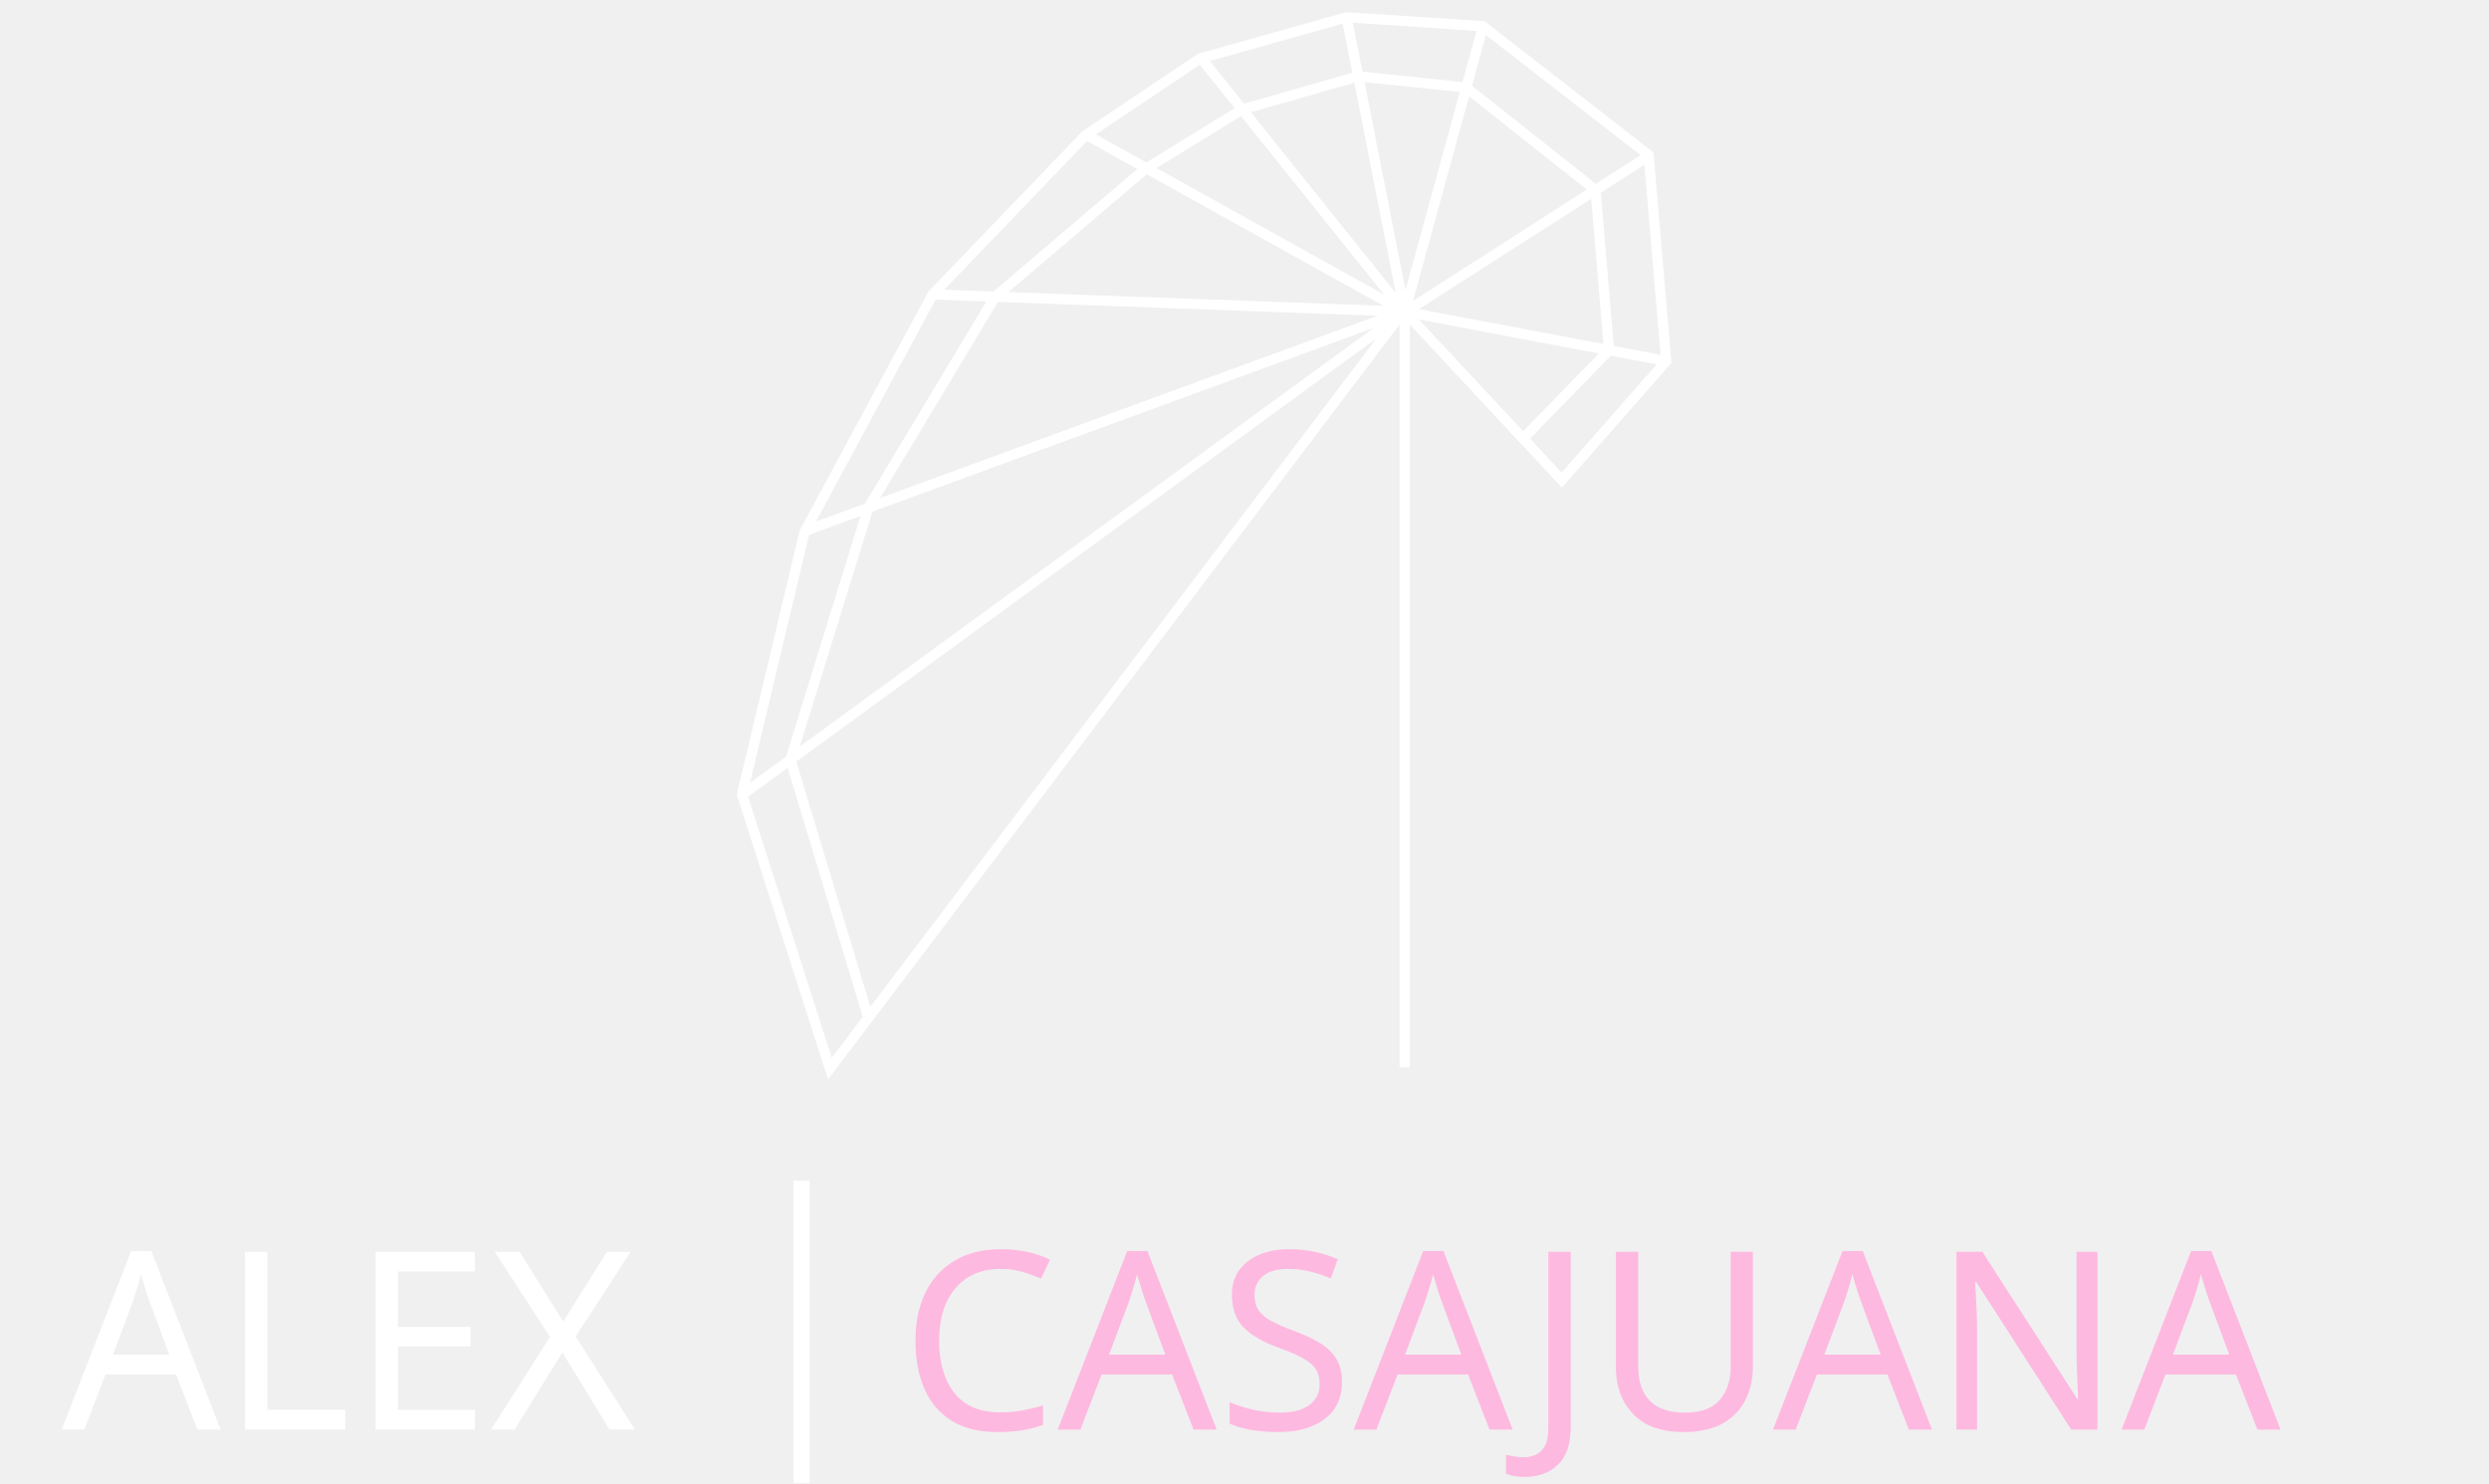
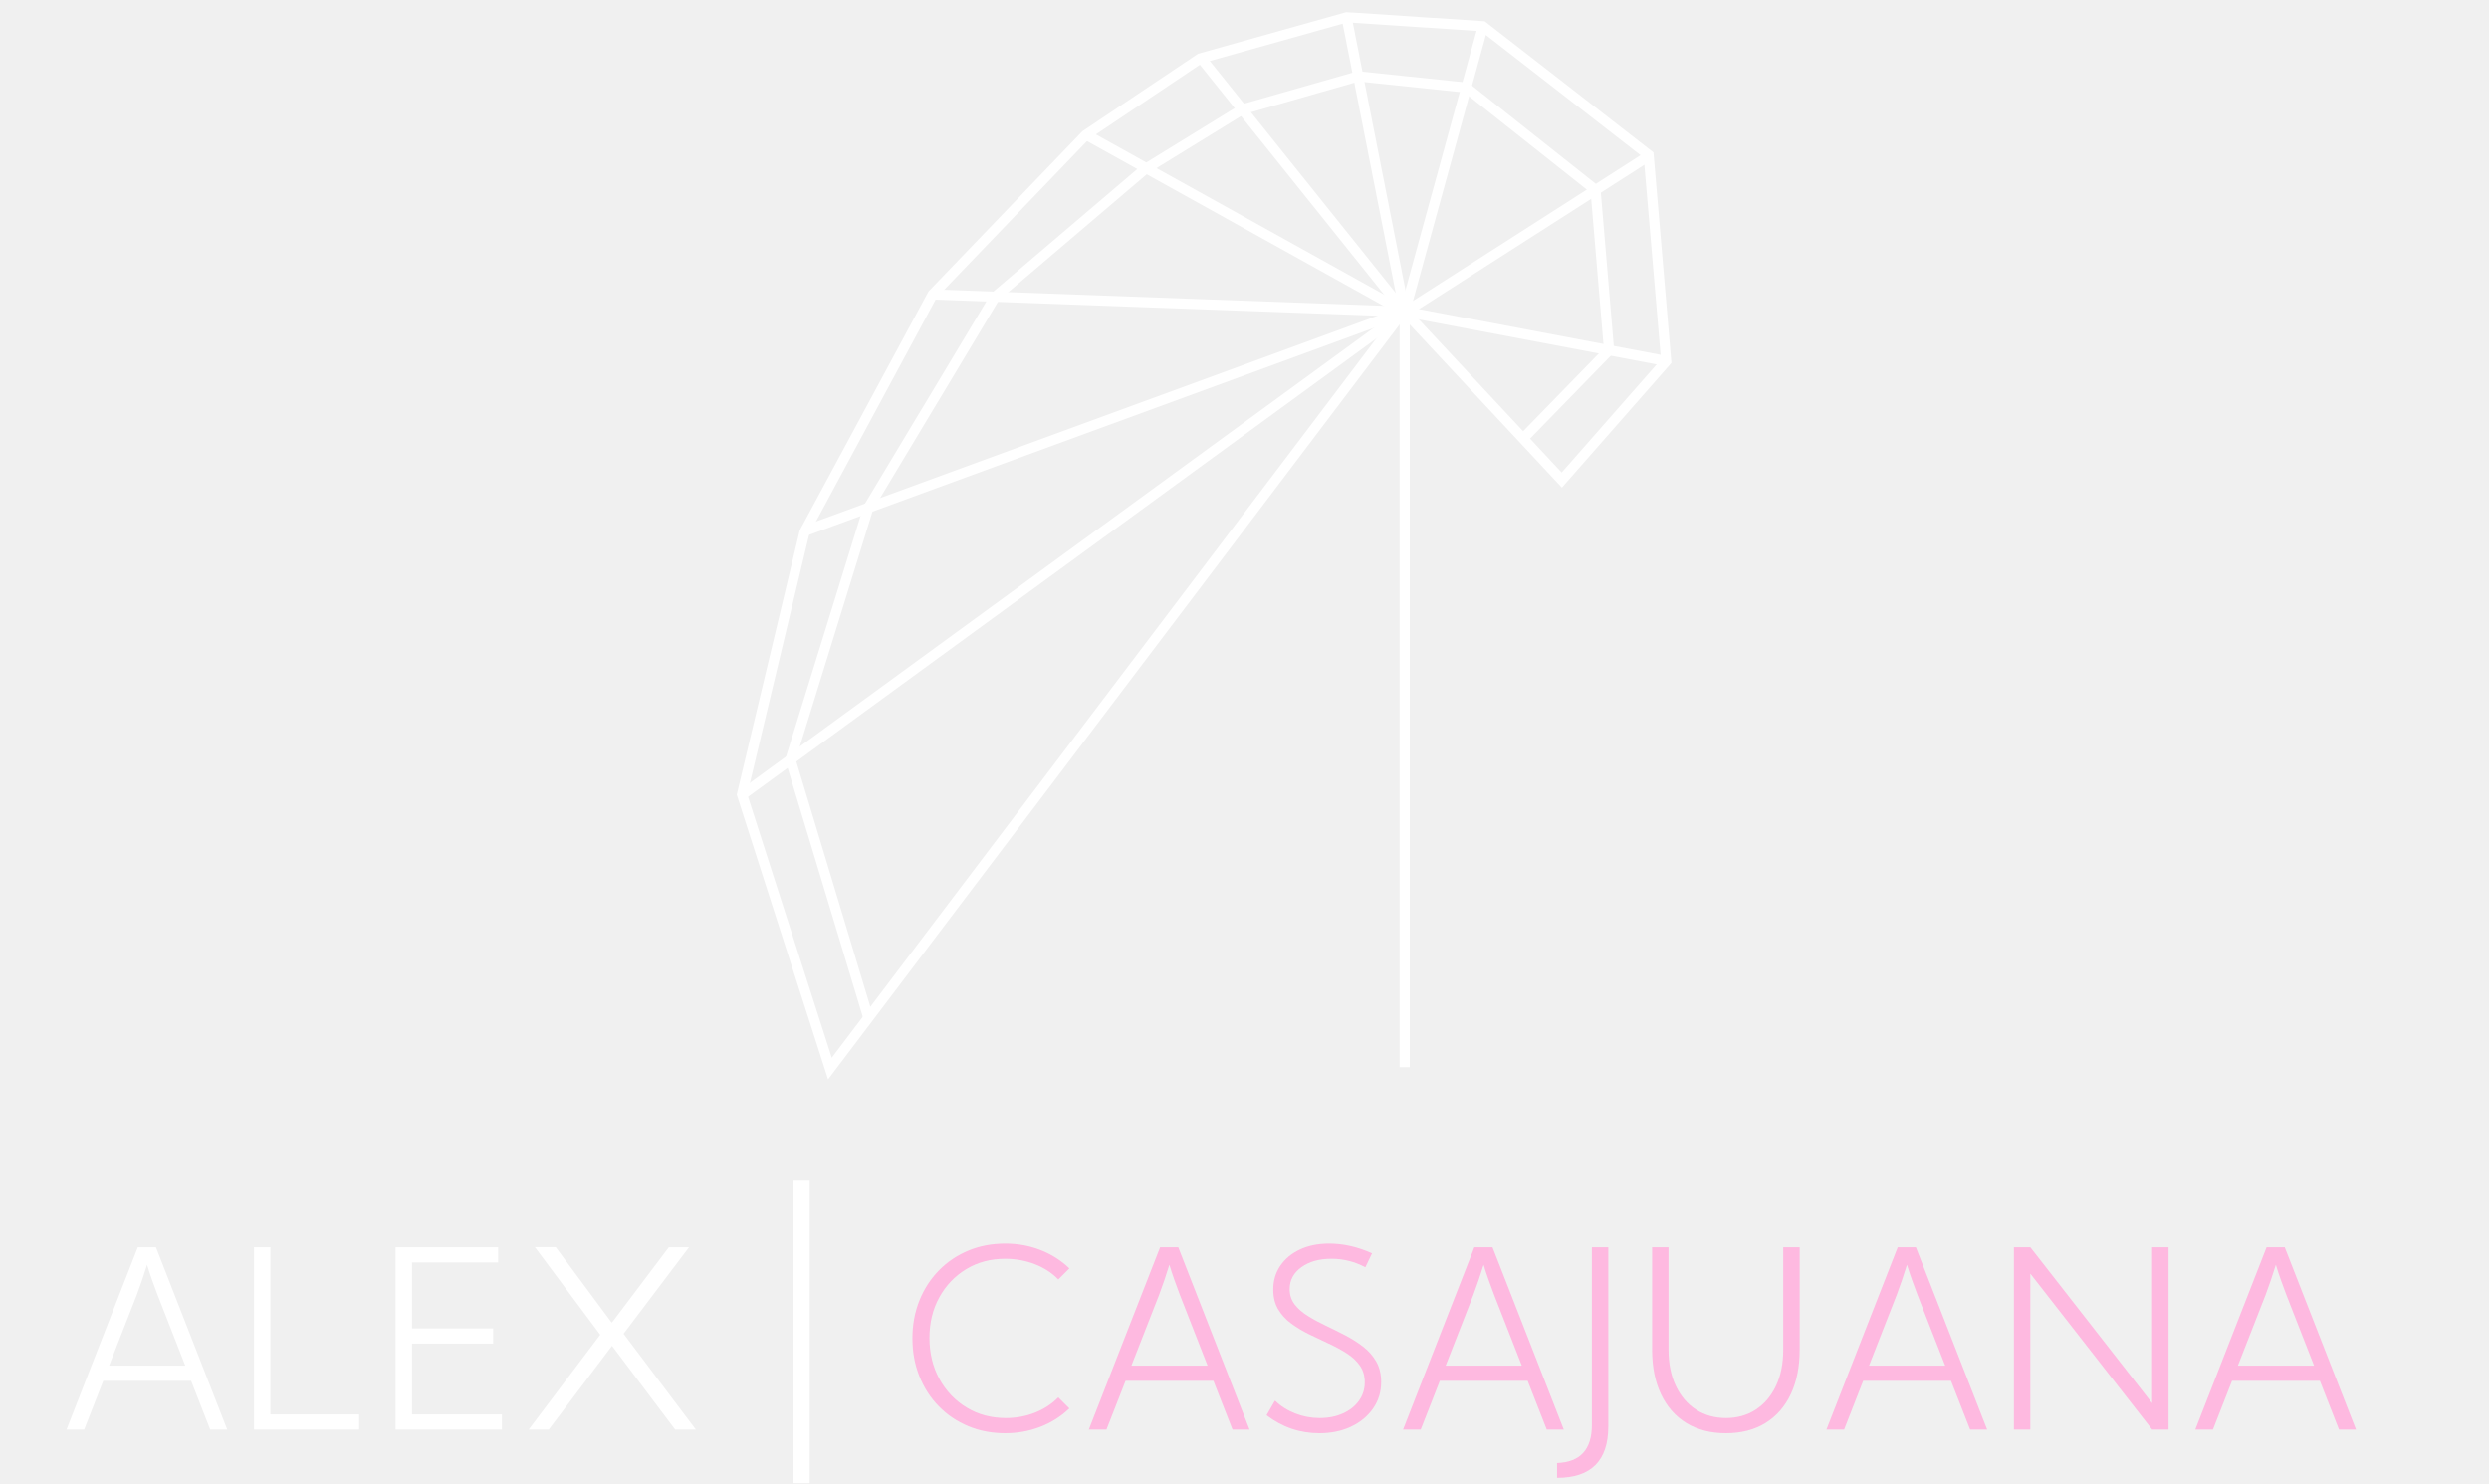
<svg xmlns="http://www.w3.org/2000/svg" version="1.1" id="Layer_1" x="0px" y="0px" width="614.377px" height="366.193px" viewBox="0 0 614.377 366.193" enable-background="new 0 0 614.377 366.193" xml:space="preserve">
  <g>
-     <text transform="matrix(1 0 0 1 15.219 352.9797)" enable-background="new    ">
-       <tspan x="0" y="0" fill="#FFFFFF" font-family="'KumbhSans-Light'" font-size="61.5">ALEX</tspan>
-       <tspan x="158.044" y="0" fill="#50007E" font-family="'KumbhSans-Light'" font-size="61.5">   </tspan>
-     </text>
+     <g enable-background="new    ">
+       <path fill="#FFFFFF" d="M16.42,352.979l17.597-45.044h4.474l17.598,45.044h-4.204l-4.715-12.042H25.489l-4.714,12.042H16.42z     M33.777,319.677l-6.847,17.508h18.798l-6.847-17.508c-0.401-1.061-0.831-2.231-1.291-3.514c-0.461-1.28-0.891-2.582-1.292-3.903    c-0.38,1.241-0.796,2.522-1.246,3.844C34.603,317.425,34.177,318.616,33.777,319.677z" />
+       <path fill="#FFFFFF" d="M88.641,352.979H62.696v-45.044h4.054v41.29h21.892V352.979z" />
+       <path fill="#FFFFFF" d="M97.65,307.935h25.314v3.754h-21.261v16.306h20.03v3.754h-20.03v17.477h22.192v3.754H97.65V307.935z" />
+       <path fill="#FFFFFF" d="M135.456,352.979h-4.955l17.657-23.423l-16.125-21.651h5.135l13.813,18.648l0.3-0.301l13.813-18.317h4.985    l-16.156,21.381l17.837,23.663h-5.105l-15.585-20.69L135.456,352.979z" />
+     </g>
+     <g enable-background="new    ">
+ 	</g>
  </g>
  <line fill="none" stroke="#FFFFFF" stroke-width="4" stroke-miterlimit="10" x1="197.857" y1="366.194" x2="197.857" y2="291.526" />
  <line fill="none" stroke="#FFFFFF" stroke-width="2.5" stroke-miterlimit="10" x1="346.732" y1="263.51" x2="346.732" y2="76.95" />
-   <polyline fill="none" stroke="#FFFFFF" stroke-width="2.5" stroke-miterlimit="10" points="346.732,76.95 385.505,118.533   411.282,89.187 406.939,38.282 366.015,6.476 332.427,4.263 296.248,14.428 267.995,33.363 230.206,72.711 198.589,131.362   183.153,196.162 204.855,263.85 346.618,76.541 " />
+   <polyline fill="none" stroke="#FFFFFF" stroke-width="2.5" stroke-miterlimit="10" points="346.732,76.95 385.505,118.533   411.281,89.187 406.939,38.282 366.015,6.476 332.427,4.263 296.248,14.427 267.995,33.363 230.206,72.711 198.589,131.362   183.153,196.162 204.855,263.85 346.617,76.541 " />
  <line fill="none" stroke="#FFFFFF" stroke-width="2.5" stroke-miterlimit="10" x1="346.812" y1="76.95" x2="411.488" y2="89.187" />
  <line fill="none" stroke="#FFFFFF" stroke-width="2.5" stroke-miterlimit="10" x1="406.939" y1="38.528" x2="346.812" y2="77.037" />
  <line fill="none" stroke="#FFFFFF" stroke-width="2.5" stroke-miterlimit="10" x1="346.732" y1="77.037" x2="366.015" y2="6.681" />
  <line fill="none" stroke="#FFFFFF" stroke-width="2.5" stroke-miterlimit="10" x1="346.689" y1="76.891" x2="332.427" y2="4.469" />
-   <line fill="none" stroke="#FFFFFF" stroke-width="2.5" stroke-miterlimit="10" x1="346.689" y1="77.037" x2="296.522" y2="14.428" />
+   <line fill="none" stroke="#FFFFFF" stroke-width="2.5" stroke-miterlimit="10" x1="346.689" y1="77.037" x2="296.522" y2="14.427" />
  <line fill="none" stroke="#FFFFFF" stroke-width="2.5" stroke-miterlimit="10" x1="346.812" y1="77.037" x2="268.241" y2="33.363" />
-   <line fill="none" stroke="#FFFFFF" stroke-width="2.5" stroke-miterlimit="10" x1="346.618" y1="76.95" x2="230.492" y2="72.711" />
+   <line fill="none" stroke="#FFFFFF" stroke-width="2.5" stroke-miterlimit="10" x1="346.617" y1="76.95" x2="230.492" y2="72.711" />
  <line fill="none" stroke="#FFFFFF" stroke-width="2.5" stroke-miterlimit="10" x1="346.572" y1="76.891" x2="198.646" y2="131.116" />
  <line fill="none" stroke="#FFFFFF" stroke-width="2.5" stroke-miterlimit="10" x1="346.572" y1="77.037" x2="183.317" y2="196.162" />
-   <polyline fill="none" stroke="#FFFFFF" stroke-width="2.5" stroke-miterlimit="10" points="214.347,251.321 195.109,187.557   214.347,125.361 245.634,73.263 282.507,41.859 306.616,27.026 335.259,18.847 361.921,21.625 393.837,46.921 397.175,86.479   375.941,108.289 " />
+   <polyline fill="none" stroke="#FFFFFF" stroke-width="2.5" stroke-miterlimit="10" points="214.347,251.321 195.109,187.557   214.347,125.361 245.634,73.263 282.507,41.859 306.615,27.026 335.259,18.847 361.921,21.625 393.837,46.921 397.175,86.479   375.941,108.289 " />
  <g id="Layer_2">
</g>
  <g>
-     <text transform="matrix(1 0 0 1 222.219 352.9797)" enable-background="new    ">
-       <tspan x="0" y="0" fill="#FEB9E0" font-family="'KumbhSans-Light'" font-size="61.5">CASAJUANA</tspan>
-       <tspan x="360.532" y="0" fill="#50007E" font-family="'KumbhSans-Light'" font-size="61.5">   </tspan>
-     </text>
+     <g enable-background="new    ">
+       <path fill="#FEB9E0" d="M261.227,345.021l2.733,2.733c-2.062,1.981-4.455,3.498-7.177,4.549s-5.605,1.576-8.648,1.576    c-3.303,0-6.346-0.58-9.129-1.741s-5.205-2.798-7.267-4.91c-2.063-2.111-3.664-4.594-4.805-7.447    c-1.142-2.853-1.712-5.96-1.712-9.323s0.57-6.472,1.712-9.324c1.141-2.854,2.742-5.335,4.805-7.447    c2.062-2.112,4.484-3.749,7.267-4.91s5.826-1.742,9.129-1.742c3.063,0,5.951,0.526,8.664,1.577c2.712,1.051,5.1,2.567,7.162,4.55    l-2.733,2.732c-1.562-1.622-3.494-2.878-5.795-3.769c-2.302-0.891-4.745-1.337-7.327-1.337c-3.584,0-6.782,0.852-9.594,2.553    c-2.813,1.702-5.03,4.023-6.651,6.967c-1.622,2.943-2.433,6.286-2.433,10.029c0,3.784,0.821,7.168,2.462,10.15    c1.641,2.983,3.884,5.335,6.727,7.057c2.842,1.723,6.066,2.583,9.669,2.583c2.542,0,4.94-0.445,7.192-1.337    C257.729,347.899,259.645,346.643,261.227,345.021z" />
+       <path fill="#FEB9E0" d="M268.764,352.979l17.597-45.044h4.474l17.597,45.044h-4.204l-4.715-12.042h-21.681l-4.714,12.042H268.764z     M286.121,319.677l-6.847,17.508h18.798l-6.847-17.508c-0.401-1.061-0.831-2.231-1.291-3.514c-0.461-1.28-0.891-2.582-1.292-3.903    c-0.38,1.241-0.796,2.522-1.246,3.844C286.947,317.425,286.522,318.616,286.121,319.677z" />
+       <path fill="#FEB9E0" d="M312.637,349.436l2.072-3.604c1.421,1.361,3.093,2.417,5.015,3.168c1.922,0.75,3.924,1.126,6.006,1.126    c2.162,0,4.084-0.38,5.766-1.142c1.682-0.761,2.998-1.807,3.949-3.138c0.95-1.331,1.426-2.848,1.426-4.55    c0-1.602-0.405-2.978-1.216-4.129c-0.812-1.15-1.892-2.157-3.243-3.018s-2.828-1.662-4.43-2.402s-3.203-1.502-4.805-2.282    c-1.602-0.781-3.078-1.667-4.43-2.658c-1.351-0.99-2.432-2.166-3.242-3.528c-0.811-1.361-1.217-2.992-1.217-4.895    c0-2.223,0.586-4.189,1.757-5.9c1.171-1.712,2.793-3.049,4.864-4.01c2.072-0.961,4.47-1.441,7.192-1.441    c3.483,0,7.007,0.802,10.57,2.402l-1.651,3.454c-2.623-1.401-5.416-2.103-8.378-2.103c-3.023,0-5.495,0.696-7.417,2.087    c-1.922,1.392-2.883,3.188-2.883,5.391c0,1.462,0.404,2.723,1.216,3.784c0.811,1.061,1.892,2.012,3.243,2.853    s2.827,1.642,4.43,2.402c1.602,0.761,3.202,1.557,4.805,2.387c1.602,0.831,3.078,1.768,4.429,2.808    c1.352,1.042,2.433,2.272,3.243,3.694s1.217,3.104,1.217,5.045c0,2.422-0.661,4.59-1.982,6.501    c-1.321,1.912-3.129,3.414-5.42,4.505c-2.293,1.091-4.91,1.636-7.854,1.636C320.845,353.88,316.5,352.399,312.637,349.436z" />
+       <path fill="#FEB9E0" d="M346.33,352.979l17.597-45.044h4.475l17.598,45.044h-4.204l-4.715-12.042H355.4l-4.715,12.042H346.33z     M363.687,319.677l-6.846,17.508h18.798l-6.847-17.508c-0.4-1.061-0.831-2.231-1.291-3.514c-0.461-1.28-0.891-2.582-1.291-3.903    c-0.381,1.241-0.797,2.522-1.246,3.844C364.513,317.425,364.087,318.616,363.687,319.677z" />
+       <path fill="#FEB9E0" d="M384.347,364.901v-3.664c5.726-0.2,8.588-3.333,8.588-9.398v-43.903h4.055v44.233    C396.99,360.656,392.775,364.901,384.347,364.901z" />
+       <path fill="#FEB9E0" d="M407.8,333.25v-25.314h4.054v25.284c0,3.444,0.601,6.432,1.802,8.964c1.201,2.533,2.868,4.489,5,5.871    c2.133,1.382,4.59,2.072,7.372,2.072s5.235-0.69,7.357-2.072s3.784-3.333,4.985-5.855s1.801-5.506,1.801-8.949v-25.314h4.055    v25.314c0,4.245-0.736,7.913-2.207,11.006c-1.472,3.093-3.564,5.471-6.276,7.132c-2.713,1.662-5.951,2.492-9.715,2.492    s-7.007-0.83-9.729-2.492c-2.723-1.661-4.819-4.039-6.291-7.132C408.536,341.163,407.8,337.495,407.8,333.25z" />
+       <path fill="#FEB9E0" d="M450.832,352.979l17.597-45.044h4.475l17.598,45.044h-4.204l-4.715-12.042h-21.681l-4.715,12.042H450.832z     M468.189,319.677l-6.846,17.508h18.798l-6.847-17.508c-0.4-1.061-0.831-2.231-1.291-3.514c-0.461-1.28-0.891-2.582-1.291-3.903    c-0.381,1.241-0.797,2.522-1.246,3.844C469.015,317.425,468.589,318.616,468.189,319.677z" />
+       <path fill="#FEB9E0" d="M497.107,307.935h4.055l30.06,38.527v-38.527h4.053v45.044h-4.053l-30.06-38.527v38.527h-4.055V307.935z" />
+       <path fill="#FEB9E0" d="M541.881,352.979l17.598-45.044h4.474l17.598,45.044h-4.204l-4.715-12.042h-21.682l-4.714,12.042H541.881z     M559.239,319.677l-6.848,17.508h18.799l-6.847-17.508c-0.4-1.061-0.831-2.231-1.291-3.514c-0.461-1.28-0.892-2.582-1.292-3.903    c-0.38,1.241-0.795,2.522-1.246,3.844C560.064,317.425,559.638,318.616,559.239,319.677z" />
+     </g>
+     <g enable-background="new    ">
+ 	</g>
  </g>
</svg>
